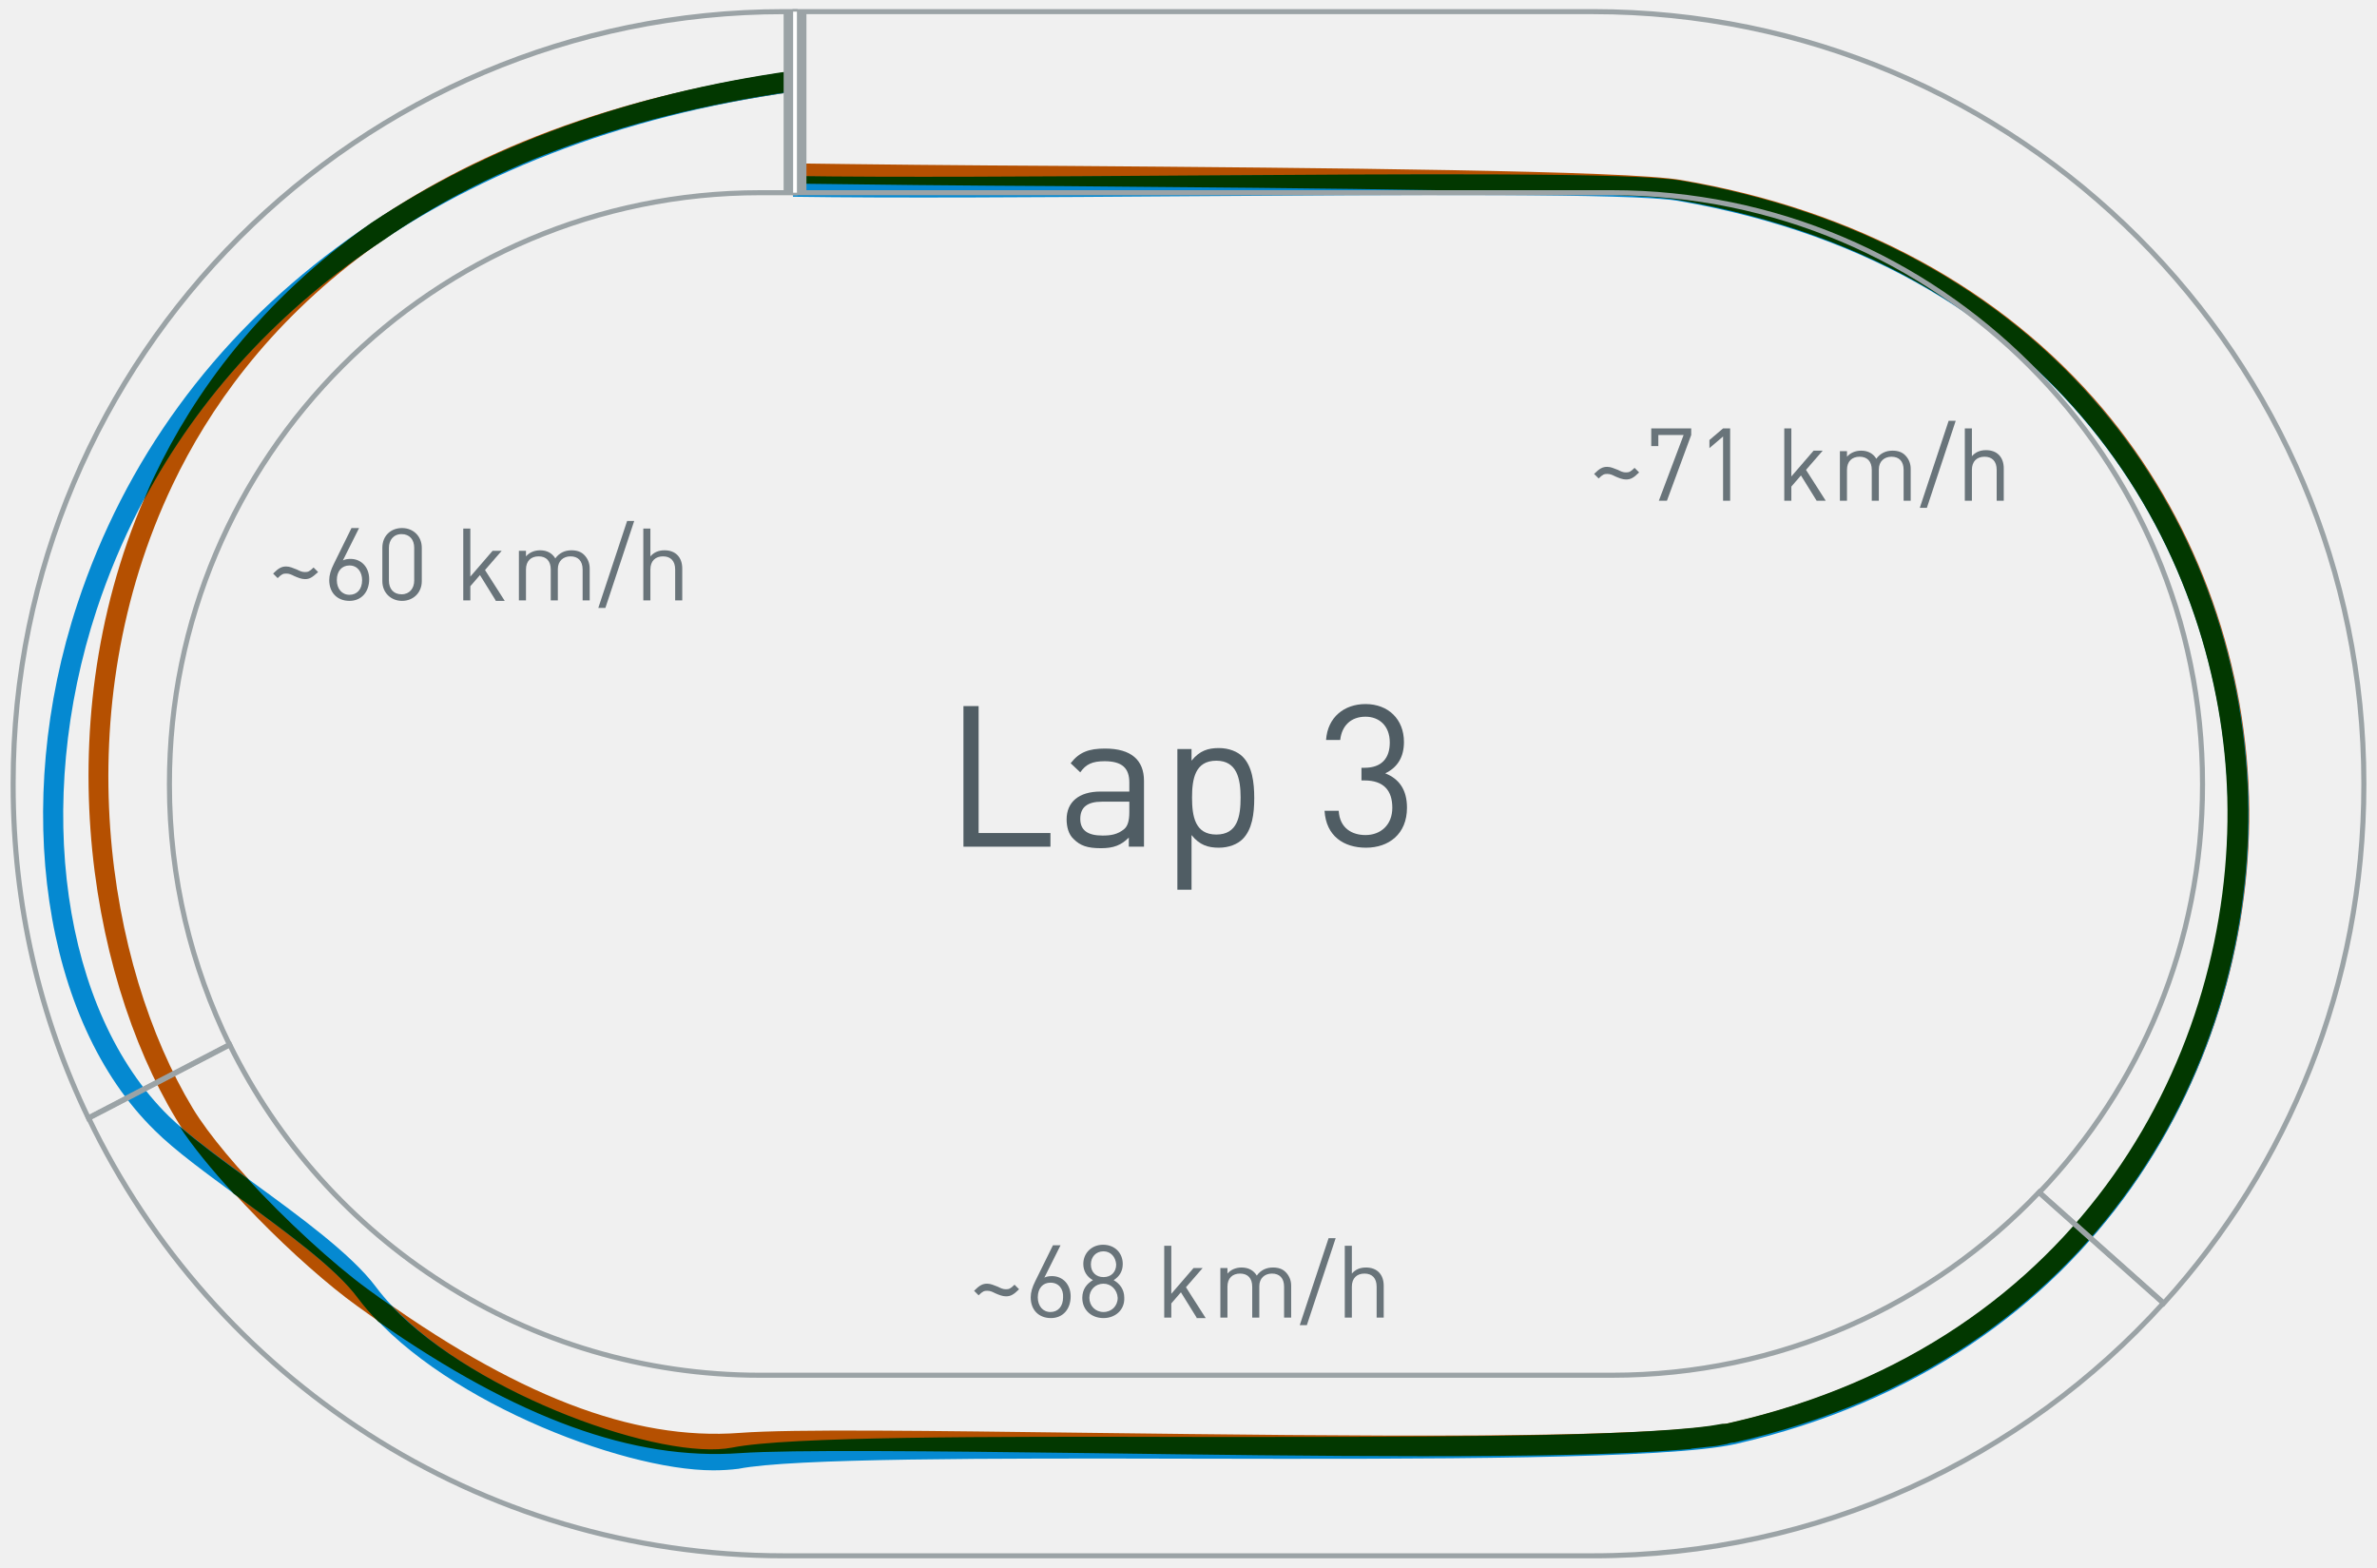
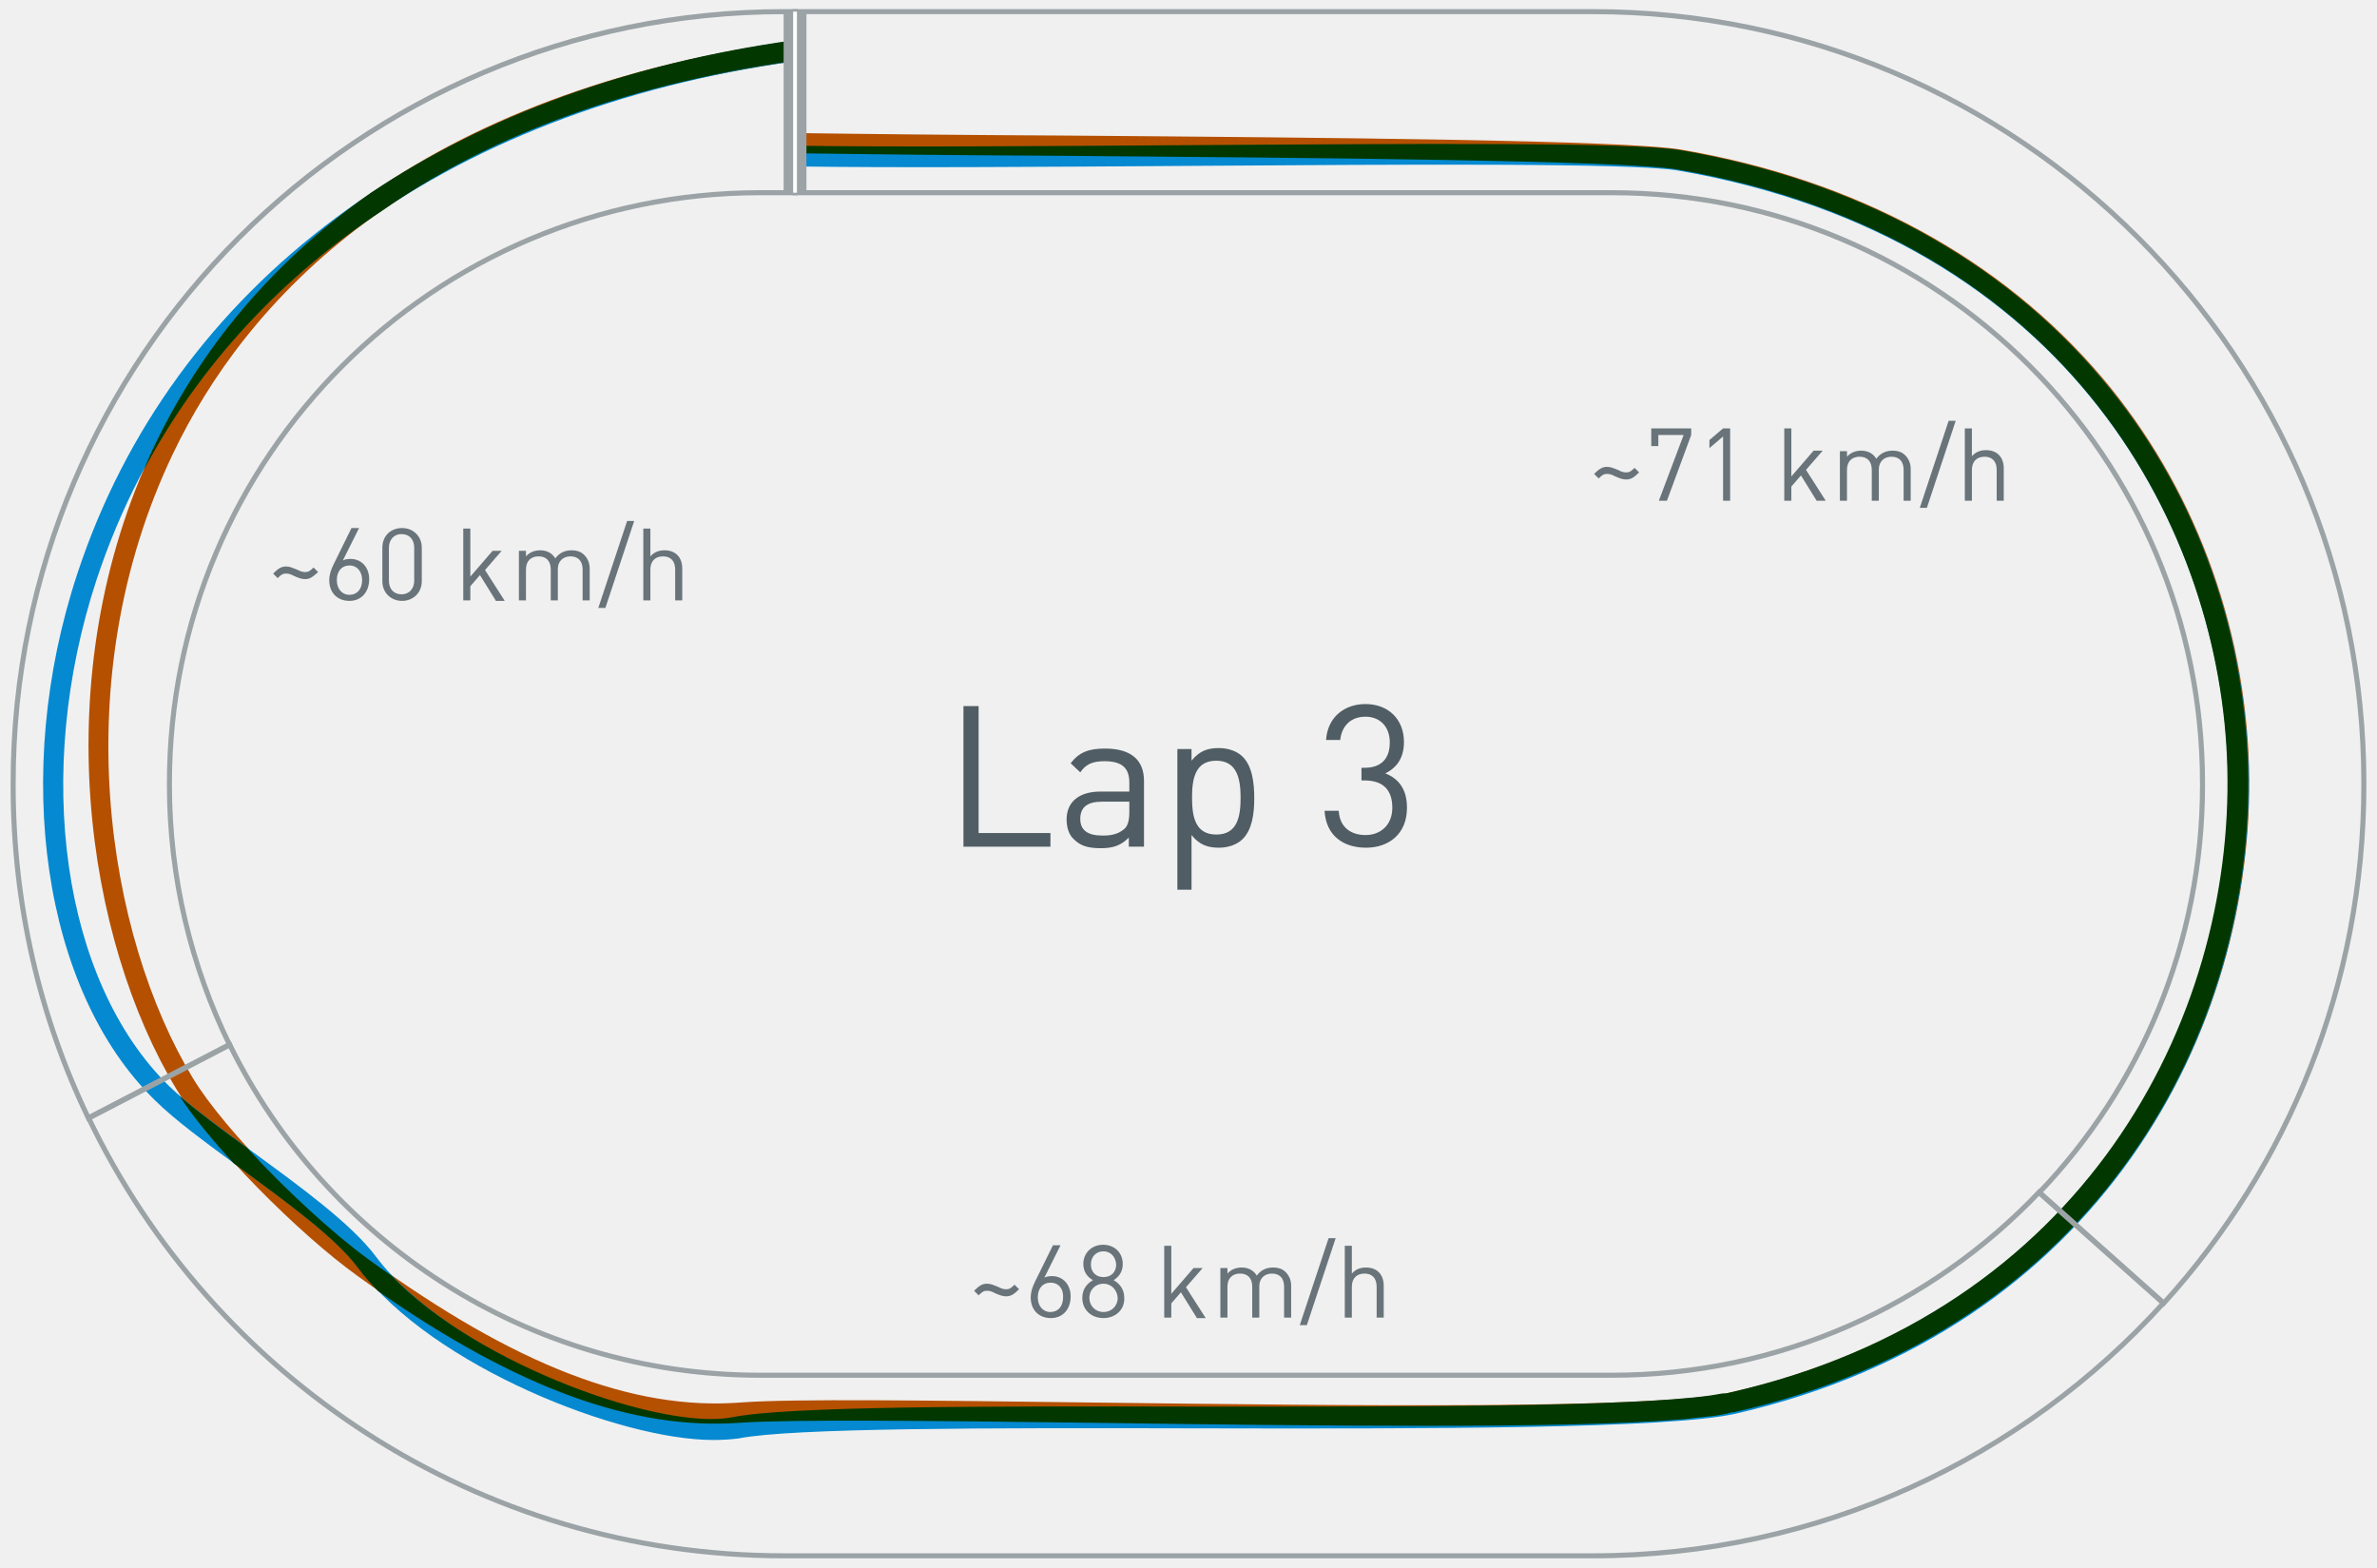
<svg xmlns="http://www.w3.org/2000/svg" version="1.1" id="Layer_1" x="0px" y="0px" viewBox="0 0 470 310" enable-background="new 0 0 470 310" xml:space="preserve">
  <g id="start">
    <g id="_x33_">
-       <path fill="#B55001" d="M281.4,288c-20.5,0-43.5-0.3-65.3-0.6c-31.8-0.4-59.3-0.8-69.5,0c-22.2,1.6-46.3-7.7-76-29.2    c-11.4-8.2-29.1-25.8-35.8-37C17.3,192.2,8.6,140.1,30.6,94c14.5-30.4,48.2-69,126-79.9l0.6,4C81.1,28.7,48.3,66.2,34.2,95.7    c-21.4,44.8-13,95.4,3.9,123.4c6.4,10.6,23.9,28,34.8,35.8c28.9,21,52.2,30,73.4,28.4c10.4-0.8,38-0.4,69.9,0    c49.5,0.6,111.2,1.4,126.1-2c69.8-15.9,99.7-73.6,98.3-123.6c-1.2-46.1-30.5-104.7-108.8-118.2c-10.6-1.8-72.1-2.3-121.6-2.7    c-20.1-0.2-39.1-0.3-53.3-0.5l0.1-4c14.1,0.2,33.1,0.4,53.3,0.5c52.2,0.4,111.3,0.9,122.2,2.8c34.5,5.9,63.2,21.5,83.2,45.1    c17.9,21.2,28.2,48.5,29,76.9c1.4,51.7-29.4,111.2-101.4,127.7C334.1,287.4,310.2,288,281.4,288z" />
-       <path fill="#0589D1" d="M141,290.7c-18.4,0-55.4-14.5-70-33.9c-4.5-6-14.2-13-23.5-19.9c-6.7-4.9-13-9.5-16.9-13.4    C8.5,201.9,2.2,159,15.3,119.4C34.1,62.4,85.6,24,156.6,14.1l0.6,4C87.7,27.8,37.4,65.2,19.1,120.6    c-12.6,38.3-6.8,79.4,14.3,100.1c3.8,3.7,10,8.2,16.5,13c9.6,7,19.6,14.3,24.4,20.7c14.9,19.9,56.2,34.9,70.7,32    c11.1-2.2,50.1-2.2,91.4-2.1c45.7,0,92.9,0.1,105.8-2.8c69.8-15.9,99.7-73.6,98.3-123.6c-1.2-46.1-30.5-104.7-108.8-118.2    c-8.9-1.5-53.7-1.2-97-0.9c-28.5,0.2-58.1,0.4-77.9,0.1l0.1-4c19.8,0.3,49.3,0.1,77.8-0.1c45.5-0.3,88.5-0.6,97.7,1    c34.5,5.9,63.2,21.5,83.2,45.1c17.9,21.2,28.2,48.5,29,76.9c1.4,51.7-29.4,111.2-101.4,127.7c-13.3,3-60.7,3-106.6,2.9    c-41.1-0.1-80-0.1-90.6,2C144.4,290.6,142.8,290.7,141,290.7z" />
+       <path fill="#B55001" d="M281.4,282c-20.5,0-43.5-0.3-65.3-0.6c-31.8-0.4-59.3-0.8-69.5,0c-22.2,1.6-46.3-7.7-76-29.2    c-11.4-8.2-29.1-25.8-35.8-37C17.3,186.2,8.6,134.1,30.6,88c14.5-30.4,48.2-69,126-79.9l0.6,4C81.1,22.7,48.3,60.2,34.2,89.7    c-21.4,44.8-13,95.4,3.9,123.4c6.4,10.6,23.9,28,34.8,35.8c28.9,21,52.2,30,73.4,28.4c10.4-0.8,38-0.4,69.9,0    c49.5,0.6,111.2,1.4,126.1-2c69.8-15.9,99.7-73.6,98.3-123.6c-1.2-46.1-30.5-104.7-108.8-118.2c-10.6-1.8-72.1-2.3-121.6-2.7    c-20.1-0.2-39.1-0.3-53.3-0.5l0.1-4c14.1,0.2,33.1,0.4,53.3,0.5c52.2,0.4,111.3,0.9,122.2,2.8c34.5,5.9,63.2,21.5,83.2,45.1    c17.9,21.2,28.2,48.5,29,76.9c1.4,51.7-29.4,111.2-101.4,127.7C334.1,281.4,310.2,282,281.4,282z" />
+       <path fill="#0589D1" d="M141,284.7c-18.4,0-55.4-14.5-70-33.9c-4.5-6-14.2-13-23.5-19.9c-6.7-4.9-13-9.5-16.9-13.4    C8.5,195.9,2.2,153,15.3,113.4C34.1,56.4,85.6,18,156.6,8.1l0.6,4C87.7,21.8,37.4,59.2,19.1,114.6c-12.6,38.3-6.8,79.4,14.3,100.1    c3.8,3.7,10,8.2,16.5,13c9.6,7,19.6,14.3,24.4,20.7c14.9,19.9,56.2,34.9,70.7,32c11.1-2.2,50.1-2.2,91.4-2.1    c45.7,0,92.9,0.1,105.8-2.8c69.8-15.9,99.7-73.6,98.3-123.6c-1.2-46.1-30.5-104.7-108.8-118.2c-8.9-1.5-53.7-1.2-97-0.9    c-28.5,0.2-58.1,0.4-77.9,0.1l0.1-4c19.8,0.3,49.3,0.1,77.8-0.1c45.5-0.3,88.5-0.6,97.7,1c34.5,5.9,63.2,21.5,83.2,45.1    c17.9,21.2,28.2,48.5,29,76.9c1.4,51.7-29.4,111.2-101.4,127.7c-13.3,3-60.7,3-106.6,2.9c-41.1-0.1-80-0.1-90.6,2    C144.4,284.6,142.8,284.7,141,284.7z" />
      <g>
-         <path fill="#023800" d="M444.5,157.7c-0.8-28.4-11-55.7-29-76.9c-19.9-23.6-48.7-39.2-83.2-45.1c-9.2-1.6-52.2-1.3-97.7-1     c-28.5,0.2-58,0.4-77.8,0.1l0,1.5c14.2,0.2,33.1,0.4,53.2,0.5c49.5,0.4,111,0.9,121.6,2.7c78.3,13.5,107.6,72.1,108.8,118.2     c1.3,50.1-28.5,107.7-98.3,123.6c-0.4,0.1-0.7,0.2-1.2,0.2c-0.1,0-0.2,0-0.3,0c-0.4,0.1-0.8,0.1-1.2,0.2c-0.2,0-0.4,0.1-0.6,0.1     c-0.2,0-0.4,0.1-0.6,0.1c-16.7,2.3-60,2.2-102,2.2c-41.3-0.1-80.4-0.1-91.4,2.1c-13.6,2.7-50.4-10.2-67.4-28     c-1.6-1.1-3.2-2.2-4.8-3.4c-6.7-4.9-16.1-13.5-23.7-21.8c-5.1-3.7-9.8-7.2-13.4-10.3c2.6,4,6.4,8.6,10.7,13.3     c0.4,0.3,0.7,0.5,1.1,0.8c9.4,6.9,19.1,13.9,23.5,19.9c1.2,1.6,2.5,3.1,4,4.6c27.6,19.2,50.4,27.5,71.5,26     c10.2-0.7,37.7-0.4,69.5,0c21.8,0.3,44.8,0.6,65.3,0.6c21.2,0,39.8-0.3,51.7-1.3c0.4,0,0.7-0.1,1.1-0.1c0.2,0,0.4,0,0.6-0.1     c1.3-0.1,2.6-0.3,3.7-0.4c0,0,0.1,0,0.1,0c1.1-0.1,2.1-0.3,3.1-0.5c0.1,0,0.2,0,0.3-0.1c0.4-0.1,0.8-0.2,1.2-0.2     C415.1,268.9,445.9,209.4,444.5,157.7z" />
-         <path fill="#023800" d="M30.6,94c-0.8,1.6-1.5,3.3-2.2,5c11-20.7,27.1-38.1,47.4-51.5C95,34.1,121.2,23.1,157.2,18l-0.6-4     c-32.1,4.5-60.2,14.8-83.1,30C51.3,59.5,38.3,77.9,30.6,94z" />
+         <path fill="#023800" d="M444.5,151.7c-0.8-28.4-11-55.7-29-76.9c-19.9-23.6-48.7-39.2-83.2-45.1c-9.2-1.6-52.2-1.3-97.7-1     c-28.5,0.2-58,0.4-77.8,0.1l0,1.5c14.2,0.2,33.1,0.4,53.2,0.5c49.5,0.4,111,0.9,121.6,2.7c78.3,13.5,107.6,72.1,108.8,118.2     c1.3,50.1-28.5,107.7-98.3,123.6c-0.4,0.1-0.7,0.2-1.2,0.2c-0.1,0-0.2,0-0.3,0c-0.4,0.1-0.8,0.1-1.2,0.2c-0.2,0-0.4,0.1-0.6,0.1     c-0.2,0-0.4,0.1-0.6,0.1c-16.7,2.3-60,2.2-102,2.2c-41.3-0.1-80.4-0.1-91.4,2.1c-13.6,2.7-50.4-10.2-67.4-28     c-1.6-1.1-3.2-2.2-4.8-3.4c-6.7-4.9-16.1-13.5-23.7-21.8c-5.1-3.7-9.8-7.2-13.4-10.3c2.6,4,6.4,8.6,10.7,13.3     c0.4,0.3,0.7,0.5,1.1,0.8c9.4,6.9,19.1,13.9,23.5,19.9c1.2,1.6,2.5,3.1,4,4.6c27.6,19.2,50.4,27.5,71.5,26     c10.2-0.7,37.7-0.4,69.5,0c21.8,0.3,44.8,0.6,65.3,0.6c21.2,0,39.8-0.3,51.7-1.3c0.4,0,0.7-0.1,1.1-0.1c0.2,0,0.4,0,0.6-0.1     c1.3-0.1,2.6-0.3,3.7-0.4c0,0,0.1,0,0.1,0c1.1-0.1,2.1-0.3,3.1-0.5c0.1,0,0.2,0,0.3-0.1c0.4-0.1,0.8-0.2,1.2-0.2     C415.1,262.9,445.9,203.4,444.5,151.7z" />
+         <path fill="#023800" d="M30.6,88c-0.8,1.6-1.5,3.3-2.2,5c11-20.7,27.1-38.1,47.4-51.5C95,28.1,121.2,17.1,157.2,12l-0.6-4     c-32.1,4.5-60.2,14.8-83.1,30C51.3,53.5,38.3,71.9,30.6,88z" />
      </g>
      <g>
        <path fill="#69747A" d="M60.3,114.5c-0.7,0-1.4-0.3-2.1-0.6c-0.6-0.3-1-0.5-1.6-0.5c-0.6,0-0.9,0.1-1.7,0.9l-0.9-0.9     c1.1-1.1,1.7-1.4,2.6-1.4c0.7,0,1.3,0.3,2.1,0.6c0.6,0.3,1,0.5,1.6,0.5c0.6,0,0.9-0.1,1.7-0.9l0.9,0.9     C61.7,114.2,61.2,114.5,60.3,114.5z" />
        <path fill="#69747A" d="M69.1,118.8c-2.4,0-4-1.6-4-4.1c0-1,0.3-2,0.9-3.2l3.5-7.1H71l-3.2,6.4c0.4-0.2,0.9-0.3,1.5-0.3     c2.2,0,3.7,1.7,3.7,4C73,117,71.5,118.8,69.1,118.8z M69.1,111.8c-1.5,0-2.5,1.1-2.5,2.9c0,1.7,1,2.9,2.5,2.9s2.5-1.1,2.5-2.9     C71.6,113.1,70.7,111.8,69.1,111.8z" />
        <path fill="#69747A" d="M79.5,118.8c-2.2,0-3.9-1.6-3.9-3.9v-6.6c0-2.4,1.7-3.9,3.9-3.9c2.2,0,3.9,1.6,3.9,3.9v6.6     C83.4,117.2,81.7,118.8,79.5,118.8z M81.9,108.3c0-1.6-0.9-2.7-2.5-2.7c-1.6,0-2.5,1.2-2.5,2.7v6.5c0,1.6,0.9,2.7,2.5,2.7     c1.6,0,2.5-1.2,2.5-2.7V108.3z" />
        <path fill="#69747A" d="M98,118.7l-3.1-5l-1.9,2.2v2.8h-1.4v-14.2h1.4v9.5l4.4-5.1h1.8l-3.3,3.8l3.9,6.1H98z" />
        <path fill="#69747A" d="M115.2,118.7v-6.1c0-1.7-0.9-2.6-2.4-2.6c-1.4,0-2.5,0.9-2.5,2.5v6.2h-1.4v-6.1c0-1.7-0.9-2.6-2.4-2.6     s-2.5,0.9-2.5,2.6v6.1h-1.4v-9.8h1.4v1.1c0.7-0.8,1.7-1.2,2.8-1.2c1.4,0,2.4,0.6,3,1.6c0.8-1.1,1.9-1.6,3.2-1.6     c1.1,0,1.9,0.3,2.5,0.9c0.7,0.7,1.1,1.6,1.1,2.7v6.3H115.2z" />
        <path fill="#69747A" d="M119.7,120.2h-1.4L124,103h1.4L119.7,120.2z" />
        <path fill="#69747A" d="M133.5,118.7v-6.1c0-1.7-0.9-2.6-2.4-2.6s-2.5,0.9-2.5,2.6v6.1h-1.4v-14.2h1.4v5.5     c0.7-0.8,1.6-1.2,2.8-1.2c2.2,0,3.5,1.4,3.5,3.6v6.3H133.5z" />
      </g>
      <g>
        <path fill="#69747A" d="M198.9,256.3c-0.7,0-1.4-0.3-2.1-0.6c-0.6-0.3-1-0.5-1.6-0.5c-0.6,0-0.9,0.1-1.7,0.9l-0.9-0.9     c1.1-1.1,1.7-1.4,2.6-1.4c0.7,0,1.3,0.3,2.1,0.6c0.6,0.3,1,0.5,1.6,0.5c0.6,0,0.9-0.1,1.7-0.9l0.9,0.9     C200.4,256,199.8,256.3,198.9,256.3z" />
        <path fill="#69747A" d="M207.8,260.6c-2.4,0-4-1.6-4-4.1c0-1,0.3-2,0.9-3.2l3.5-7.1h1.5l-3.2,6.4c0.4-0.2,0.9-0.3,1.5-0.3     c2.2,0,3.7,1.7,3.7,4C211.7,258.8,210.2,260.6,207.8,260.6z M207.7,253.6c-1.5,0-2.5,1.1-2.5,2.9c0,1.7,1,2.9,2.5,2.9     s2.5-1.1,2.5-2.9C210.3,254.9,209.4,253.6,207.7,253.6z" />
        <path fill="#69747A" d="M218.2,260.6c-2.4,0-4.2-1.6-4.2-4c0-1.7,0.9-2.8,2.1-3.5c-1.1-0.6-1.9-1.7-1.9-3.2     c0-2.2,1.7-3.8,3.9-3.8c2.3,0,3.9,1.6,3.9,3.8c0,1.5-0.7,2.5-1.8,3.2c1.2,0.7,2.1,1.8,2.1,3.5C222.4,259,220.5,260.6,218.2,260.6     z M218.2,253.8c-1.6,0-2.8,1.2-2.8,2.8c0,1.6,1.2,2.8,2.8,2.8c1.6,0,2.8-1.2,2.8-2.8C220.9,255,219.7,253.8,218.2,253.8z      M218.2,247.4c-1.5,0-2.5,1.1-2.5,2.6c0,1.5,1,2.5,2.5,2.5c1.5,0,2.5-1,2.5-2.5C220.6,248.5,219.6,247.4,218.2,247.4z" />
        <path fill="#69747A" d="M236.6,260.5l-3.1-5l-1.9,2.2v2.8h-1.4v-14.2h1.4v9.5l4.4-5.1h1.8l-3.3,3.8l3.9,6.1H236.6z" />
        <path fill="#69747A" d="M253.9,260.5v-6.1c0-1.7-0.9-2.6-2.4-2.6c-1.4,0-2.5,0.9-2.5,2.5v6.2h-1.4v-6.1c0-1.7-0.9-2.6-2.4-2.6     s-2.5,0.9-2.5,2.6v6.1h-1.4v-9.8h1.4v1.1c0.7-0.8,1.7-1.2,2.8-1.2c1.4,0,2.4,0.6,3,1.6c0.8-1.1,1.9-1.6,3.2-1.6     c1.1,0,1.9,0.3,2.5,0.9c0.7,0.7,1.1,1.6,1.1,2.7v6.3H253.9z" />
        <path fill="#69747A" d="M258.4,262H257l5.7-17.2h1.4L258.4,262z" />
        <path fill="#69747A" d="M272.2,260.5v-6.1c0-1.7-0.9-2.6-2.4-2.6s-2.5,0.9-2.5,2.6v6.1h-1.4v-14.2h1.4v5.5     c0.7-0.8,1.6-1.2,2.8-1.2c2.2,0,3.5,1.4,3.5,3.6v6.3H272.2z" />
      </g>
      <g>
        <path fill="#69747A" d="M321.5,94.8c-0.7,0-1.4-0.3-2.1-0.6c-0.6-0.3-1-0.5-1.6-0.5c-0.6,0-0.9,0.1-1.7,0.9l-0.9-0.9     c1.1-1.1,1.7-1.4,2.6-1.4c0.7,0,1.3,0.3,2.1,0.6c0.6,0.3,1,0.5,1.6,0.5c0.6,0,0.9-0.1,1.7-0.9l0.9,0.9     C323,94.5,322.4,94.8,321.5,94.8z" />
        <path fill="#69747A" d="M329.6,99H328l4.9-13h-5v2.2h-1.4v-3.5h7.9V86L329.6,99z" />
        <path fill="#69747A" d="M340.7,99V86.3l-2.7,2.3V87l2.7-2.3h1.4V99H340.7z" />
        <path fill="#69747A" d="M359.2,99l-3.1-5l-1.9,2.2V99h-1.4V84.7h1.4v9.5l4.4-5.1h1.8l-3.3,3.8L361,99H359.2z" />
        <path fill="#69747A" d="M376.4,99v-6.1c0-1.7-0.9-2.6-2.4-2.6c-1.4,0-2.5,0.9-2.5,2.5V99h-1.4v-6.1c0-1.7-0.9-2.6-2.4-2.6     s-2.5,0.9-2.5,2.6V99h-1.4v-9.8h1.4v1.1c0.7-0.8,1.7-1.2,2.8-1.2c1.4,0,2.4,0.6,3,1.6c0.8-1.1,1.9-1.6,3.2-1.6     c1.1,0,1.9,0.3,2.5,0.9c0.7,0.7,1.1,1.6,1.1,2.7V99H376.4z" />
        <path fill="#69747A" d="M381,100.4h-1.4l5.7-17.2h1.4L381,100.4z" />
        <path fill="#69747A" d="M394.8,99v-6.1c0-1.7-0.9-2.6-2.4-2.6s-2.5,0.9-2.5,2.6V99h-1.4V84.7h1.4v5.5c0.7-0.8,1.6-1.2,2.8-1.2     c2.2,0,3.5,1.4,3.5,3.6V99H394.8z" />
      </g>
      <g>
        <g>
          <path fill="#505D64" d="M190.5,167.4v-27.8h3v25.1h14.2v2.7H190.5z" />
          <path fill="#505D64" d="M223.2,167.4v-1.8c-1.5,1.5-3,2.1-5.5,2.1c-2.7,0-4.1-0.5-5.4-1.8c-1-0.9-1.4-2.4-1.4-3.9      c0-3.4,2.4-5.5,6.7-5.5h5.7v-1.8c0-2.8-1.4-4.2-4.9-4.2c-2.4,0-3.7,0.6-4.8,2.2l-1.9-1.8c1.7-2.2,3.6-2.9,6.8-2.9      c5.2,0,7.7,2.3,7.7,6.4v13H223.2z M223.2,158.5h-5.3c-2.9,0-4.3,1.1-4.3,3.4c0,2.2,1.4,3.3,4.4,3.3c1.6,0,3-0.2,4.3-1.3      c0.7-0.6,1-1.7,1-3.3V158.5z" />
          <path fill="#505D64" d="M245.7,165.9c-1,1-2.7,1.7-4.7,1.7c-2.1,0-3.8-0.5-5.4-2.5v10.8h-2.8v-27.8h2.8v2.3      c1.6-2,3.3-2.5,5.4-2.5c2,0,3.7,0.7,4.7,1.7c1.9,1.9,2.3,5.1,2.3,8.2S247.6,164,245.7,165.9z M240.5,150.4      c-4.2,0-4.8,3.6-4.8,7.3s0.6,7.3,4.8,7.3c4.2,0,4.8-3.6,4.8-7.3S244.6,150.4,240.5,150.4z" />
          <path fill="#505D64" d="M270.1,167.6c-4.4,0-7.9-2.3-8.2-7.3h2.8c0.2,3.5,2.7,4.8,5.3,4.8c3,0,5.3-2,5.3-5.4      c0-3.4-1.7-5.4-5.5-5.4h-0.6v-2.5h0.6c3.4,0,5-1.9,5-5c0-3.3-2.1-5.1-4.8-5.1c-2.9,0-4.7,1.8-5,4.6h-2.8      c0.3-4.5,3.6-7.1,7.8-7.1c4.5,0,7.6,3,7.6,7.5c0,2.9-1.2,5-3.7,6.2c2.8,1.1,4.3,3.3,4.3,6.8      C278.2,164.9,274.6,167.6,270.1,167.6z" />
        </g>
      </g>
    </g>
    <g>
      <path fill="none" stroke="#9BA3A6" stroke-miterlimit="10" d="M318.7,271.9H150.3c-46.1,0-85.9-26.7-104.9-65.4L17.5,221    c24.6,51.3,76.9,86.6,137.5,86.6H315c44.7,0,85-19.3,112.8-50l-24.6-21.9C381.9,258.1,351.9,271.9,318.7,271.9z" />
      <path fill="none" stroke="#9BA3A6" stroke-miterlimit="10" d="M33.5,155.2v-0.3c0-64.5,52.3-116.8,116.8-116.8h6.9V2.3H155    C70.9,2.3,2.6,70.6,2.6,154.8v0.5c0,23.6,5.3,45.9,14.9,65.8l27.9-14.5C37.8,191,33.5,173.6,33.5,155.2z" />
      <path fill="none" stroke="#9BA3A6" stroke-miterlimit="10" d="M467.4,154.8C467.4,70.6,399.1,2.3,315,2.3H157.2v35.8h161.5    c64.5,0,116.8,52.3,116.8,116.8v0.3c0,31.3-12.3,59.7-32.3,80.6l24.6,21.9c24.6-27.1,39.6-63,39.6-102.5V154.8z" />
      <g>
        <line fill="none" stroke="#9BA3A6" stroke-width="4.507" stroke-miterlimit="10" x1="157.2" y1="38.1" x2="157.2" y2="2.3" />
        <line fill="none" stroke="#FFFFFF" stroke-width="0.751" stroke-miterlimit="10" x1="157.2" y1="38.1" x2="157.2" y2="2.3" />
      </g>
      <g>
        <path fill="none" stroke="#CDD1D3" stroke-width="4.507" stroke-miterlimit="10" d="M157.2,35.8" />
        <path fill="none" stroke="#FFFFFF" stroke-width="0.751" stroke-miterlimit="10" d="M157.2,35.8" />
      </g>
    </g>
  </g>
</svg>
